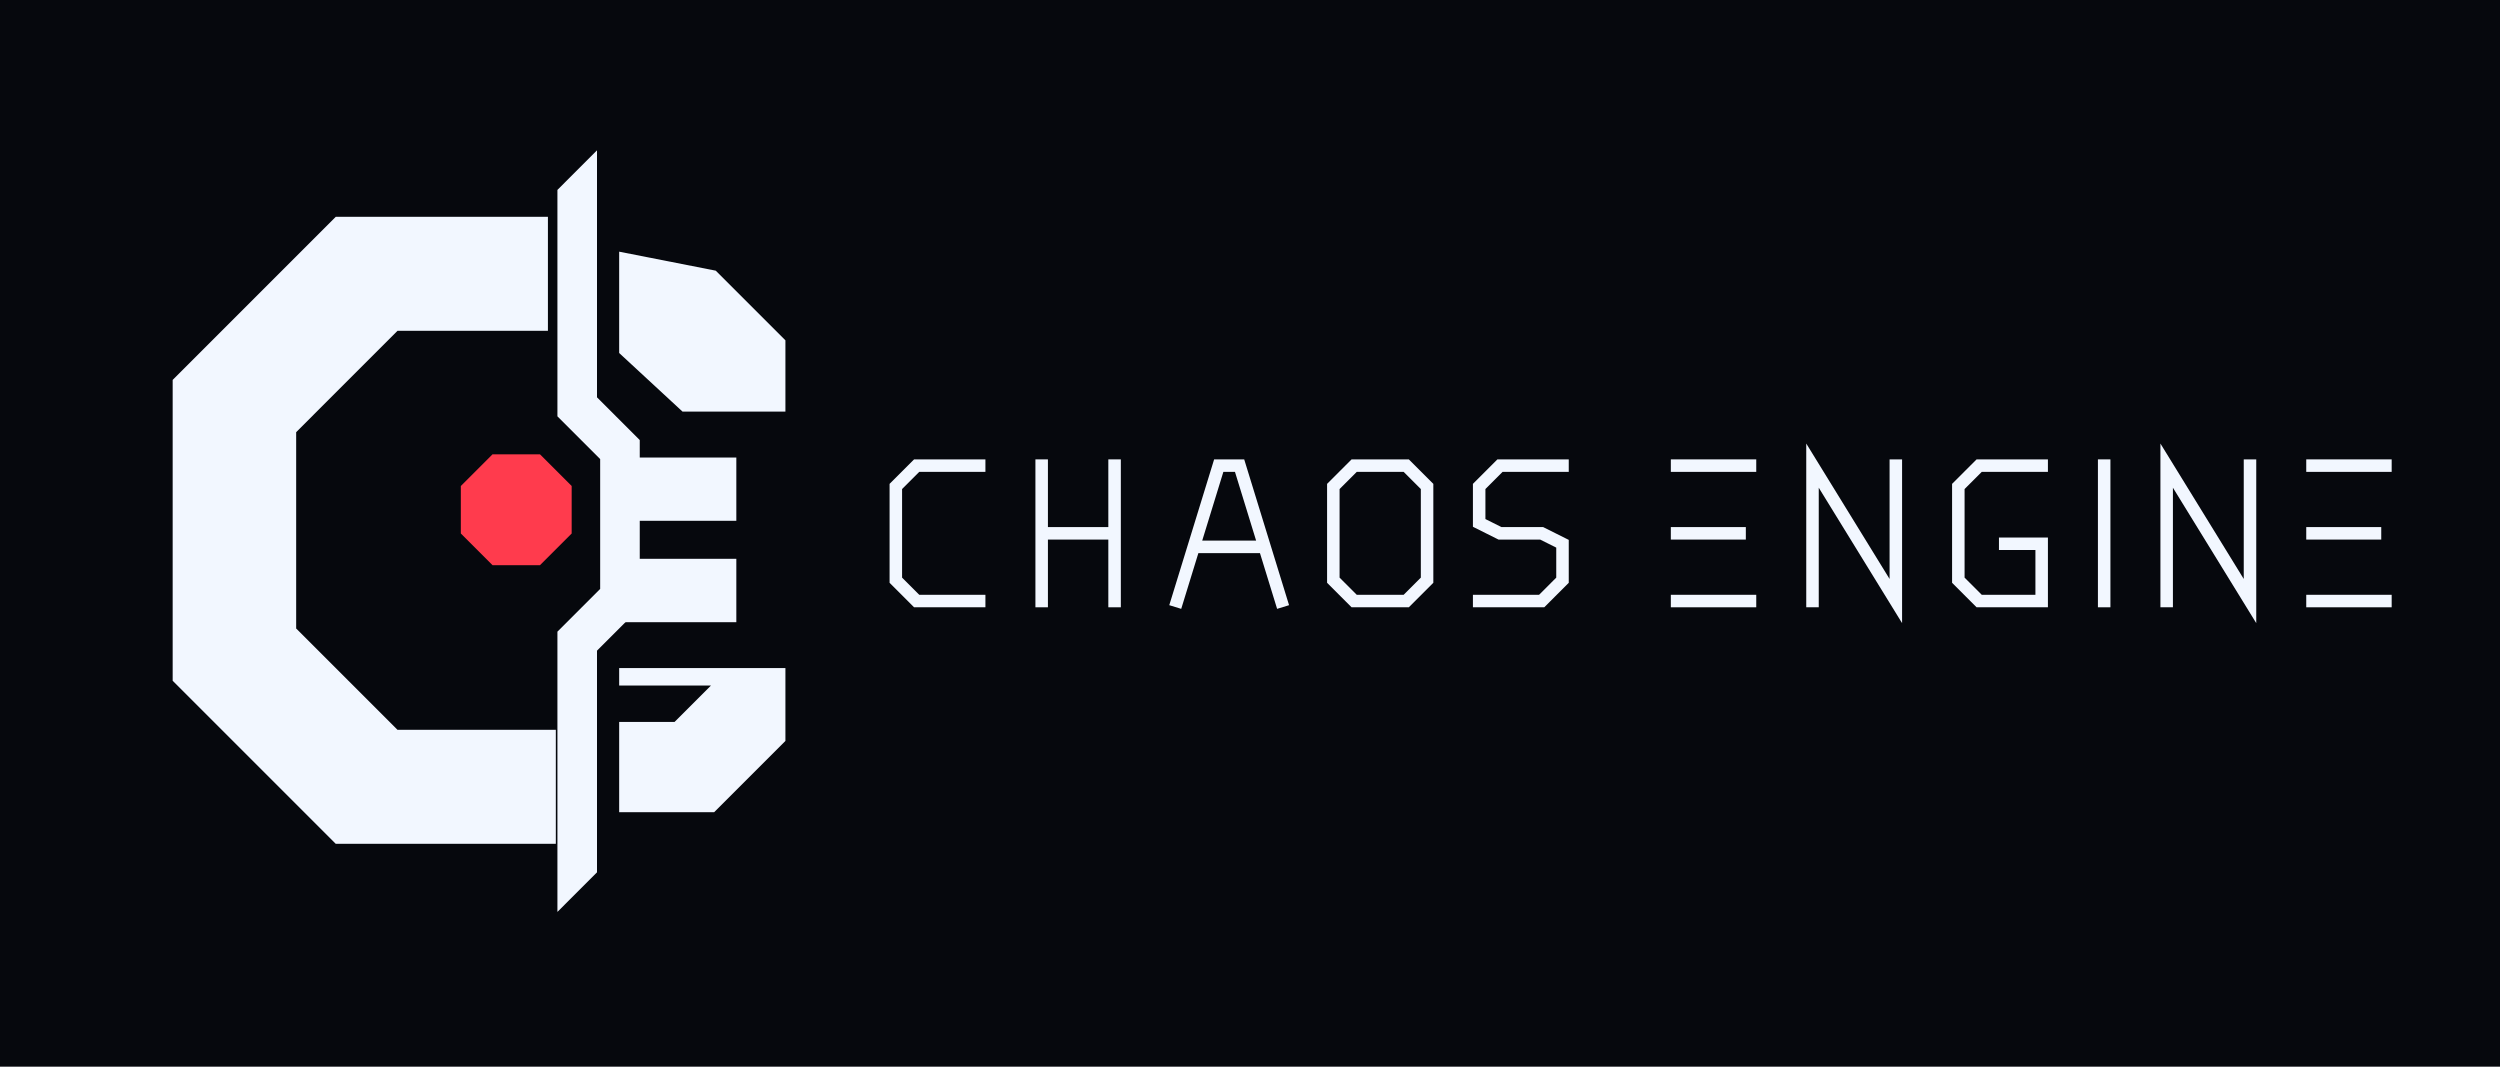
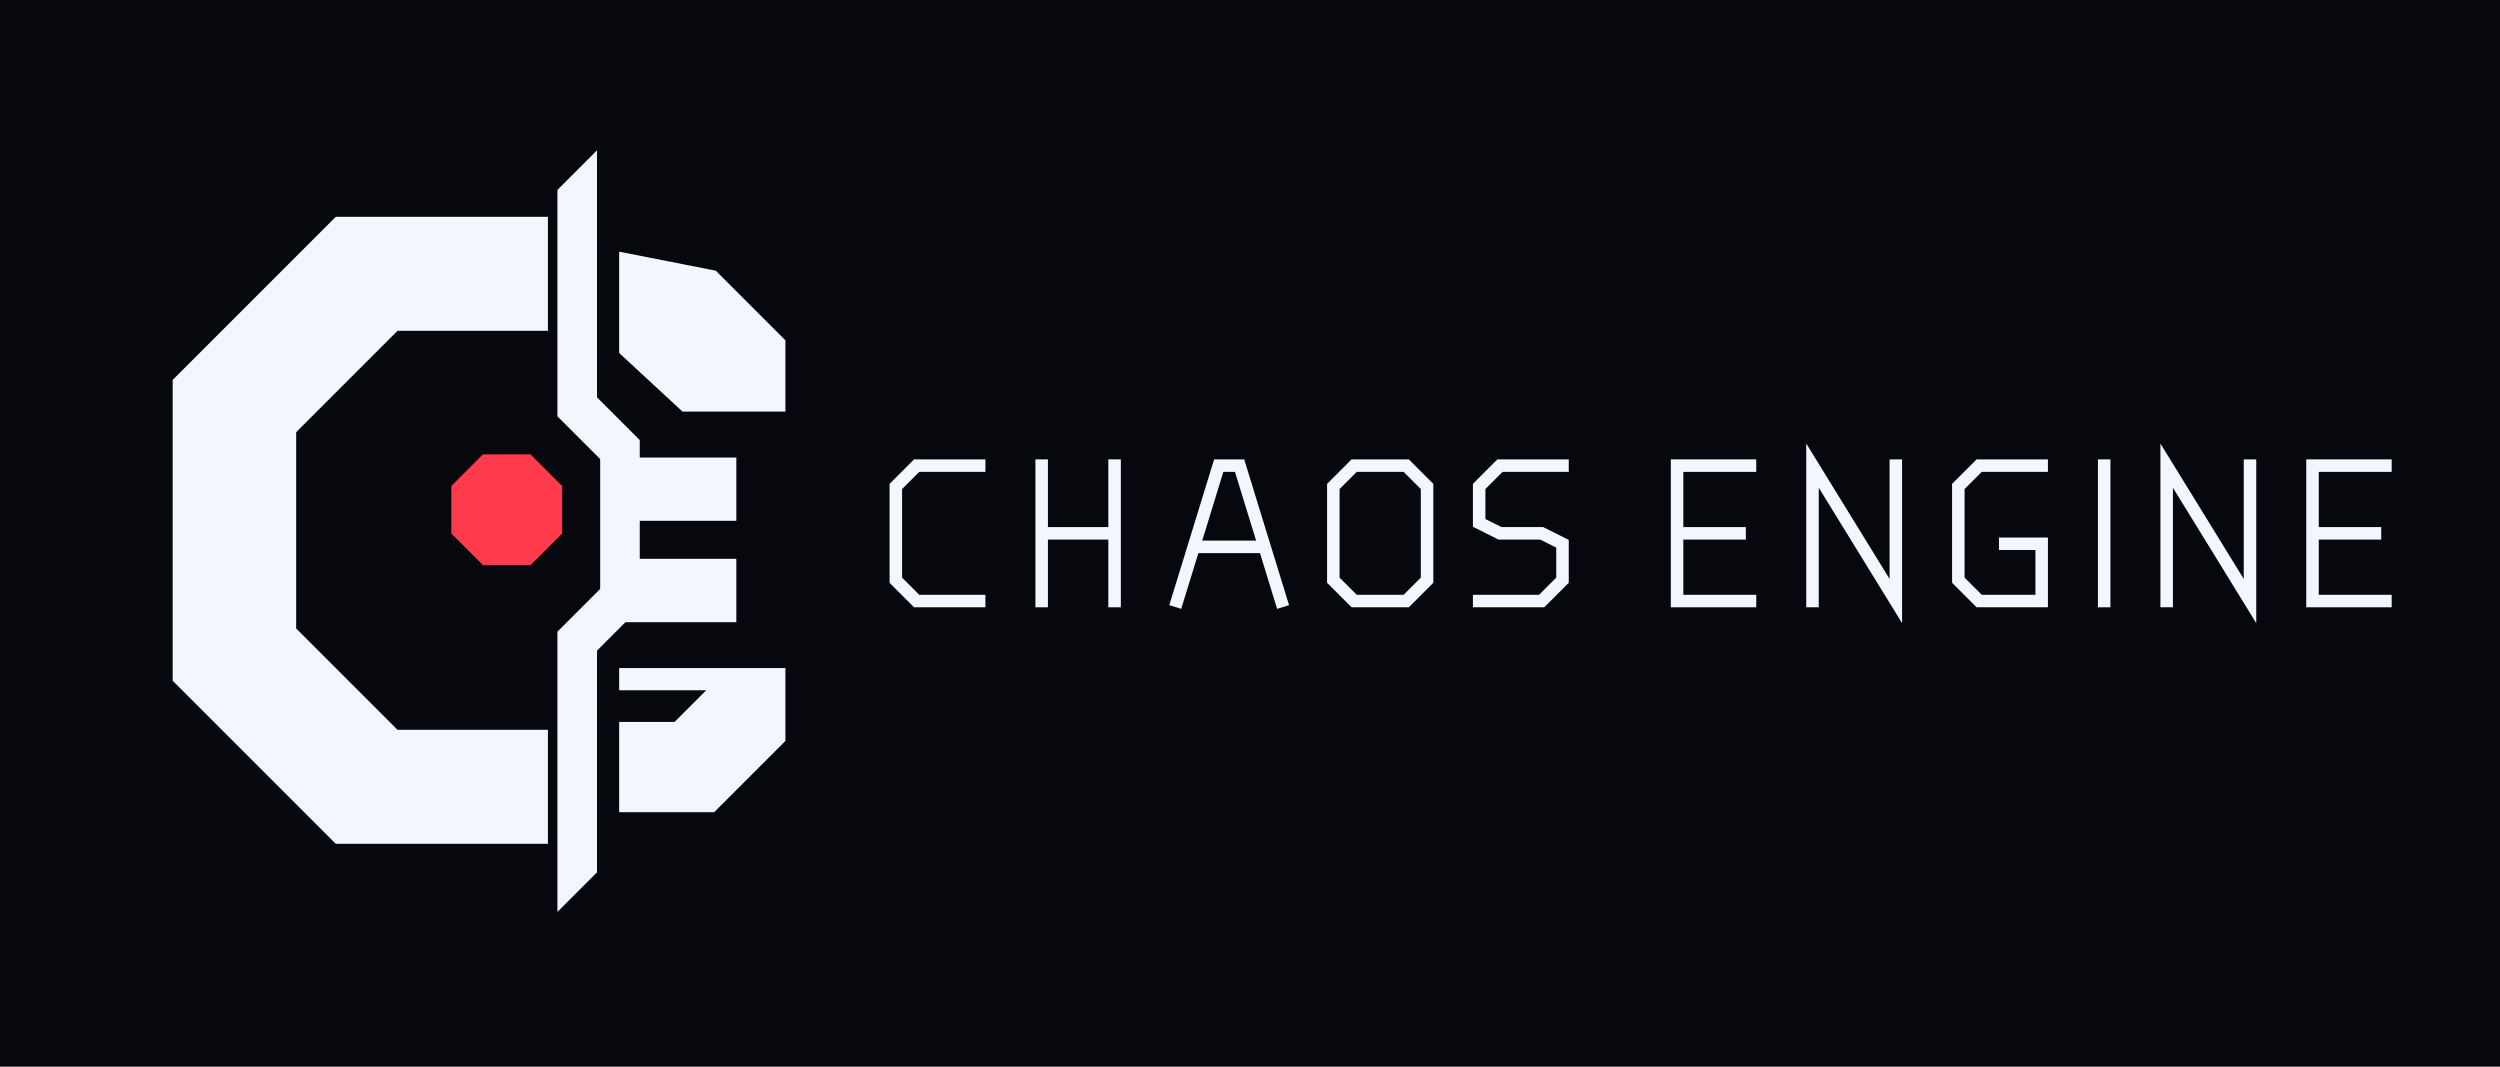
<svg xmlns="http://www.w3.org/2000/svg" width="2400" height="1024" viewBox="0 0 2400 1024" role="img" aria-labelledby="title desc">
  <rect width="2400" height="1024" fill="#06080D" />
-   <g transform="translate(70 120) scale(.76)" data-geometry="quantum-mandate-v3">
-     <path d="M332 116H600V260H410L282 388V636L410 764H610V908H332L126 702V322Z" fill="#F2F7FF" />
-     <path d="M690 160L812 184 900 272V362H770L690 288ZM690 420H838V500H690ZM690 548H838V628H690ZM690 686H900V778L810 868H690V754H760L806 708H690Z" fill="#F2F7FF" />
-     <path d="M490 456 530 416H590L630 456V516L590 556H530L490 516Z" fill="#FF3B4D" />
+   <g transform="translate(70 120) scale(.76)" data-geometry="quantum-mandate-v4">
+     <path d="M332 116H600V260H410L282 388V636L410 764H600V908H332L126 702V322Z" fill="#F2F7FF" />
+     <path d="M690 160L812 184 900 272V362H770L690 288ZM690 420H838V500H690ZM690 548H838V628H690ZM690 686H900V778L810 868H690V754H760L800 714H690Z" fill="#F2F7FF" />
+     <path d="M478 456 518 416H578L618 456V516L578 556H518L478 516Z" fill="#FF3B4D" />
    <path d="M612 82 662 32V344L716 398V610L662 664V944L612 994V640L666 586V422L612 368Z" fill="#F2F7FF" />
  </g>
-   <g id="wordmark" transform="translate(0 447)" data-geometry="quantum-mandate-v3" aria-label="CHAOS ENGINE" fill="none" stroke="#F2F7FF" stroke-width="12" stroke-linecap="square" stroke-linejoin="miter">
+   <g id="wordmark" transform="translate(0 447)" data-geometry="quantum-mandate-v4" aria-label="CHAOS ENGINE" fill="none" stroke="#F2F7FF" stroke-width="12" stroke-linecap="square" stroke-linejoin="miter">
    <path d="M940 0H880L860 20V110L880 130H940" />
    <path d="M1000 0V130M1070 0V130M1000 65H1070" />
    <path d="M1130 130L1170 0H1190L1230 130M1148 78H1212" />
    <path d="M1300 0H1350L1370 20V110L1350 130H1300L1280 110V20Z" />
    <path d="M1500 0H1440L1420 20V55L1440 65H1480L1500 75V110L1480 130H1420" />
-     <path d="M1610 0H1680M1610 65H1670M1610 130H1680" />
+     <path d="M1610 0V130M1610 0H1680M1610 65H1670M1610 130H1680" />
    <path d="M1740 130V0L1820 130V0" />
    <path d="M1960 0H1900L1880 20V110L1900 130H1960V75H1925" />
    <path d="M2020 0V130" />
    <path d="M2080 130V0L2160 130V0" />
-     <path d="M2220 0H2290M2220 65H2280M2220 130H2290" />
+     <path d="M2220 0V130M2220 0H2290M2220 65H2280M2220 130H2290" />
  </g>
</svg>
